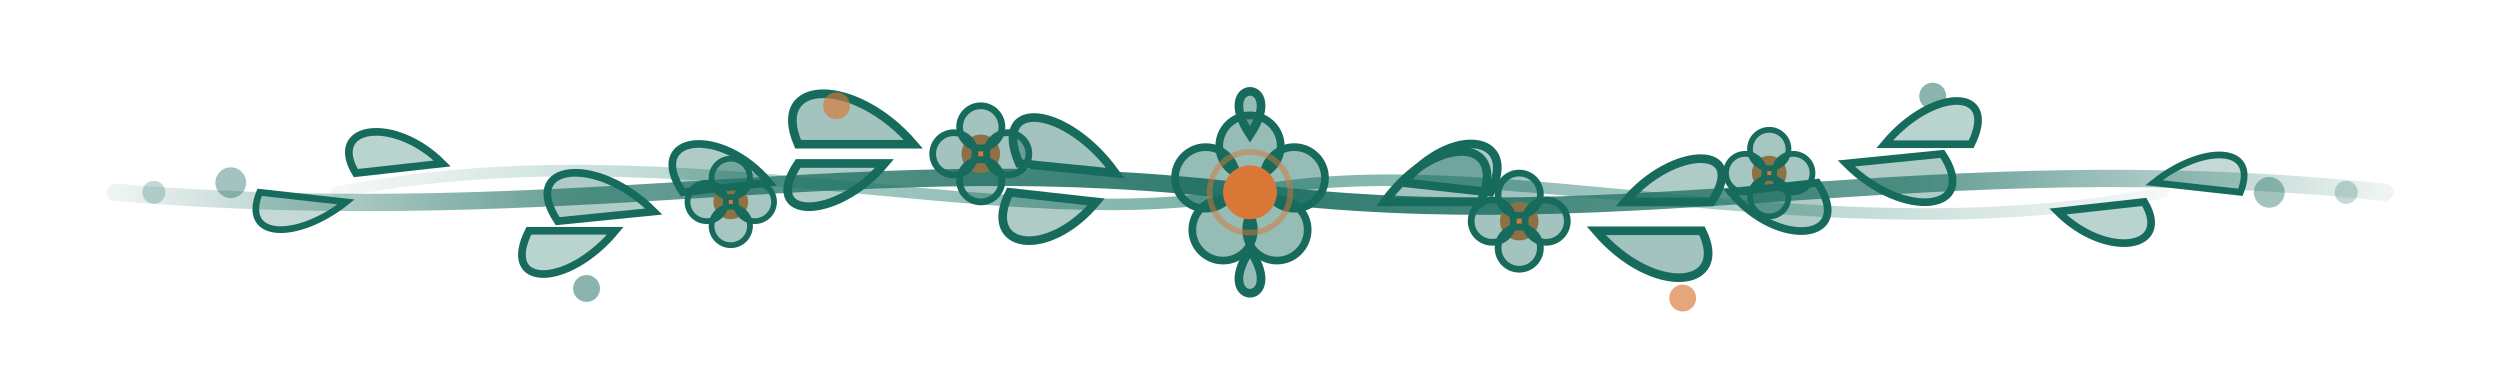
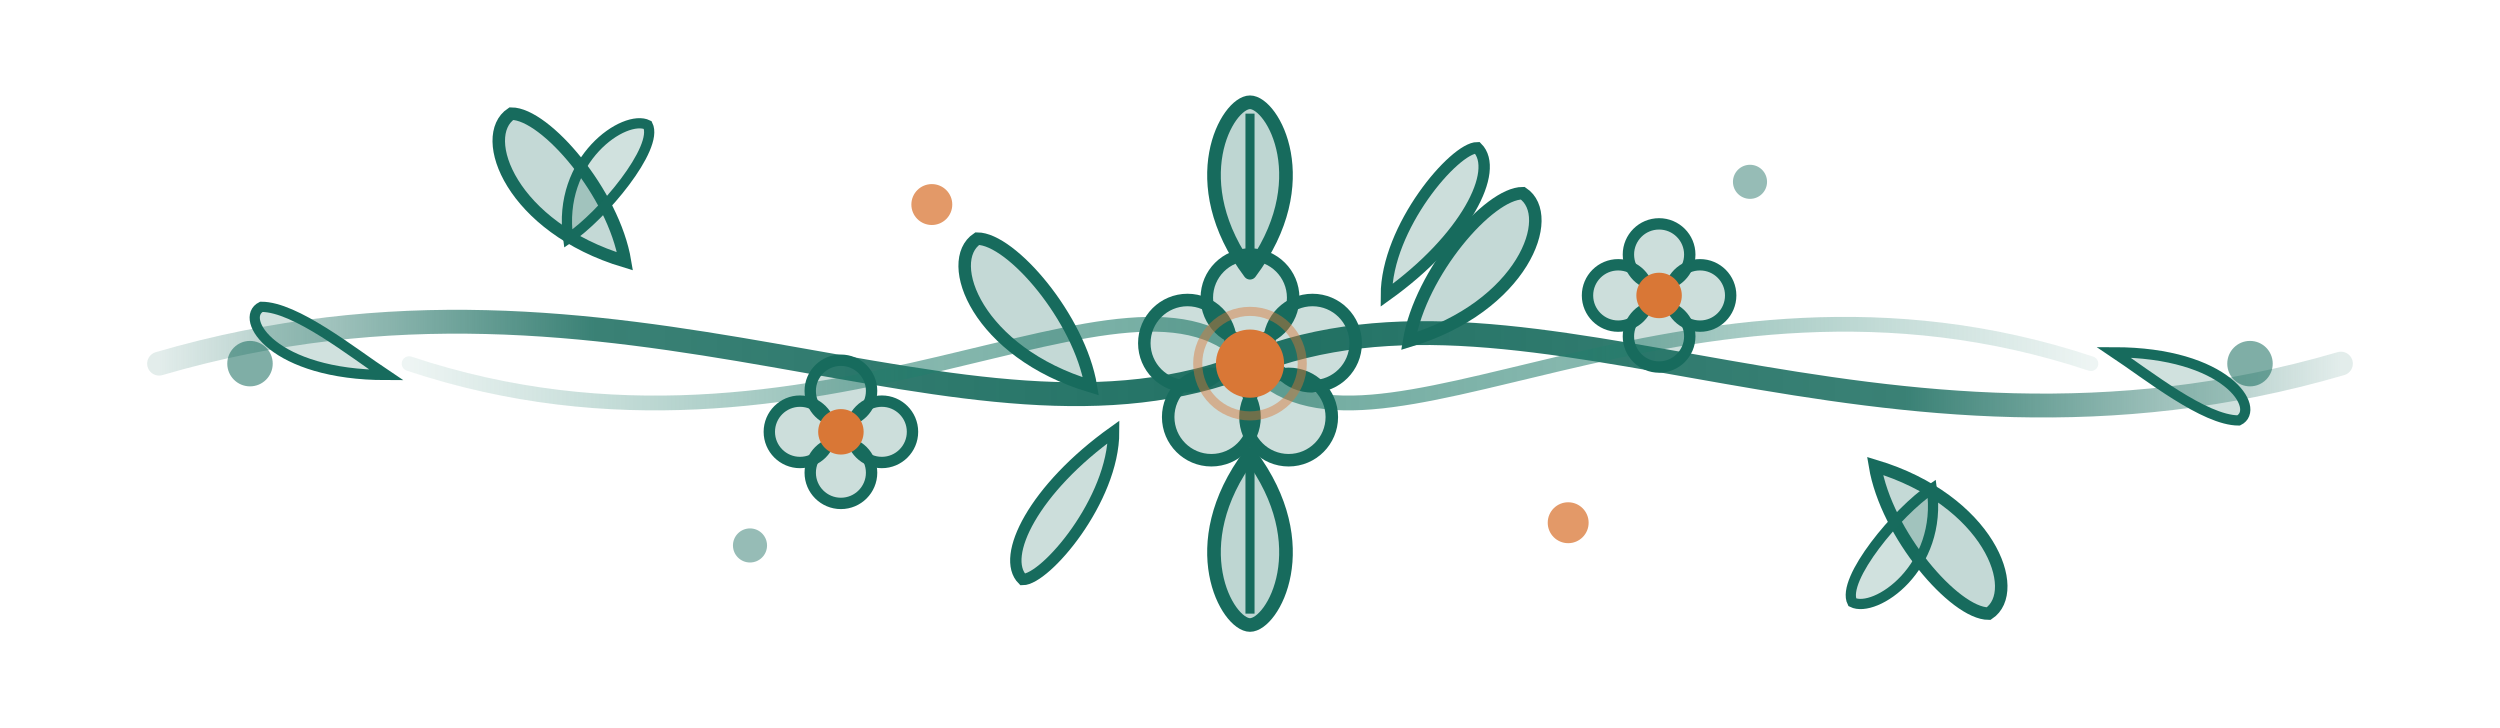
- <svg xmlns="http://www.w3.org/2000/svg" viewBox="0 0 260 40" fill="none">
+ <svg xmlns="http://www.w3.org/2000/svg" viewBox="0 0 220 64" fill="none">
  <defs>
    <linearGradient id="mainVineGrad" x1="0%" y1="0%" x2="100%" y2="0%">
-       <stop offset="0%" stop-color="#176b5d" stop-opacity="0.08" />
-       <stop offset="20%" stop-color="#176b5d" stop-opacity="0.65" />
-       <stop offset="50%" stop-color="#176b5d" stop-opacity="0.9" />
-       <stop offset="80%" stop-color="#176b5d" stop-opacity="0.65" />
-       <stop offset="100%" stop-color="#176b5d" stop-opacity="0.08" />
+       <stop offset="0%" stop-color="#176b5d" stop-opacity="0.12" />
+       <stop offset="20%" stop-color="#176b5d" stop-opacity="0.85" />
+       <stop offset="50%" stop-color="#176b5d" stop-opacity="0.95" />
+       <stop offset="80%" stop-color="#176b5d" stop-opacity="0.85" />
+       <stop offset="100%" stop-color="#176b5d" stop-opacity="0.12" />
    </linearGradient>
    <linearGradient id="subVineGrad" x1="0%" y1="0%" x2="100%" y2="0%">
-       <stop offset="0%" stop-color="#237d6c" stop-opacity="0.05" />
-       <stop offset="30%" stop-color="#237d6c" stop-opacity="0.45" />
-       <stop offset="50%" stop-color="#237d6c" stop-opacity="0.6" />
-       <stop offset="70%" stop-color="#237d6c" stop-opacity="0.45" />
-       <stop offset="100%" stop-color="#237d6c" stop-opacity="0.05" />
+       <stop offset="0%" stop-color="#237d6c" stop-opacity="0.08" />
+       <stop offset="30%" stop-color="#237d6c" stop-opacity="0.55" />
+       <stop offset="50%" stop-color="#237d6c" stop-opacity="0.65" />
+       <stop offset="70%" stop-color="#237d6c" stop-opacity="0.55" />
+       <stop offset="100%" stop-color="#237d6c" stop-opacity="0.08" />
    </linearGradient>
  </defs>
-   <path d="M 12 20 C 60 24, 90 15, 130 20 C 170 25, 200 15, 248 20" stroke="url(#mainVineGrad)" stroke-width="1.8" stroke-linecap="round" />
-   <path d="M 35 20 C 70 13, 105 25, 130 20 C 155 15, 190 27, 225 20" stroke="url(#subVineGrad)" stroke-width="1.2" stroke-linecap="round" />
-   <g transform="translate(130, 20)">
-     <circle cx="0" cy="-4.8" r="3.2" fill="#176b5d" fill-opacity="0.45" stroke="#176b5d" stroke-width="0.8" />
-     <circle cx="4.6" cy="-1.5" r="3.2" fill="#176b5d" fill-opacity="0.45" stroke="#176b5d" stroke-width="0.8" />
-     <circle cx="2.8" cy="3.9" r="3.2" fill="#176b5d" fill-opacity="0.45" stroke="#176b5d" stroke-width="0.8" />
-     <circle cx="-2.8" cy="3.9" r="3.2" fill="#176b5d" fill-opacity="0.45" stroke="#176b5d" stroke-width="0.8" />
-     <circle cx="-4.6" cy="-1.5" r="3.2" fill="#176b5d" fill-opacity="0.45" stroke="#176b5d" stroke-width="0.8" />
-     <circle cx="0" cy="0" r="2.8" fill="#d97736" />
-     <circle cx="0" cy="0" r="4.2" stroke="#d97736" stroke-width="0.6" stroke-opacity="0.5" />
+   <path d="M 14 32 C 55 20, 85 42, 110 32 C 135 22, 165 44, 206 32" stroke="url(#mainVineGrad)" stroke-width="2.1" stroke-linecap="round" />
+   <path d="M 36 32 C 72 44, 100 20, 110 32 C 120 44, 148 20, 184 32" stroke="url(#subVineGrad)" stroke-width="1.3" stroke-linecap="round" />
+   <g transform="translate(110, 32)">
+     <circle cx="0" cy="-5.8" r="3.8" fill="#176b5d" fill-opacity="0.22" stroke="#176b5d" stroke-width="1.1" />
+     <circle cx="5.5" cy="-1.8" r="3.8" fill="#176b5d" fill-opacity="0.22" stroke="#176b5d" stroke-width="1.1" />
+     <circle cx="3.4" cy="4.7" r="3.8" fill="#176b5d" fill-opacity="0.22" stroke="#176b5d" stroke-width="1.1" />
+     <circle cx="-3.4" cy="4.7" r="3.8" fill="#176b5d" fill-opacity="0.22" stroke="#176b5d" stroke-width="1.1" />
+     <circle cx="-5.5" cy="-1.8" r="3.8" fill="#176b5d" fill-opacity="0.22" stroke="#176b5d" stroke-width="1.1" />
+     <circle cx="0" cy="0" r="3.0" fill="#d97736" />
+     <circle cx="0" cy="0" r="4.6" stroke="#d97736" stroke-width="0.8" stroke-opacity="0.45" />
  </g>
-   <path d="M 130 14 C 126 8, 134 8, 130 14 Z" fill="#176b5d" fill-opacity="0.45" stroke="#176b5d" stroke-width="0.9" />
-   <path d="M 130 26 C 126 32, 134 32, 130 26 Z" fill="#176b5d" fill-opacity="0.45" stroke="#176b5d" stroke-width="0.9" />
-   <circle cx="102" cy="16" r="2" fill="#d97736" />
-   <circle cx="102" cy="13.2" r="2.2" fill="#176b5d" fill-opacity="0.4" stroke="#176b5d" stroke-width="0.7" />
-   <circle cx="104.8" cy="16" r="2.2" fill="#176b5d" fill-opacity="0.4" stroke="#176b5d" stroke-width="0.7" />
-   <circle cx="102" cy="18.8" r="2.2" fill="#176b5d" fill-opacity="0.4" stroke="#176b5d" stroke-width="0.7" />
-   <circle cx="99.2" cy="16" r="2.2" fill="#176b5d" fill-opacity="0.4" stroke="#176b5d" stroke-width="0.7" />
-   <path d="M 116 18 C 111 11, 103 10, 106 17 Z" fill="#176b5d" fill-opacity="0.4" stroke="#176b5d" stroke-width="0.9" />
-   <path d="M 114 21 C 109 27, 102 26, 105 20 Z" fill="#176b5d" fill-opacity="0.35" stroke="#176b5d" stroke-width="0.9" />
-   <path d="M 95 15 C 89 8, 80 8, 83 15 Z" fill="#176b5d" fill-opacity="0.4" stroke="#176b5d" stroke-width="0.9" />
-   <path d="M 92 17 C 87 23, 79 23, 83 17 Z" fill="#176b5d" fill-opacity="0.35" stroke="#176b5d" stroke-width="0.9" />
-   <circle cx="76" cy="21" r="1.8" fill="#d97736" />
-   <circle cx="76" cy="18.5" r="2" fill="#176b5d" fill-opacity="0.38" stroke="#176b5d" stroke-width="0.6" />
-   <circle cx="78.5" cy="21" r="2" fill="#176b5d" fill-opacity="0.38" stroke="#176b5d" stroke-width="0.6" />
-   <circle cx="76" cy="23.5" r="2" fill="#176b5d" fill-opacity="0.38" stroke="#176b5d" stroke-width="0.6" />
-   <circle cx="73.5" cy="21" r="2" fill="#176b5d" fill-opacity="0.38" stroke="#176b5d" stroke-width="0.6" />
-   <path d="M 80 19 C 75 13, 67 14, 71 20 Z" fill="#176b5d" fill-opacity="0.35" stroke="#176b5d" stroke-width="0.8" />
-   <path d="M 68 22 C 62 16, 54 17, 58 23 Z" fill="#176b5d" fill-opacity="0.35" stroke="#176b5d" stroke-width="0.8" />
-   <path d="M 64 24 C 59 30, 52 30, 55 24 Z" fill="#176b5d" fill-opacity="0.3" stroke="#176b5d" stroke-width="0.8" />
-   <path d="M 46 17 C 41 12, 34 13, 37 18 Z" fill="#176b5d" fill-opacity="0.3" stroke="#176b5d" stroke-width="0.8" />
-   <path d="M 36 21 C 31 25, 25 25, 27 20 Z" fill="#176b5d" fill-opacity="0.25" stroke="#176b5d" stroke-width="0.7" />
-   <circle cx="87" cy="11" r="1.4" fill="#d97736" fill-opacity="0.65" />
-   <circle cx="61" cy="30" r="1.4" fill="#176b5d" fill-opacity="0.5" />
-   <circle cx="24" cy="19" r="1.6" fill="#176b5d" fill-opacity="0.4" />
-   <circle cx="16" cy="20" r="1.2" fill="#176b5d" fill-opacity="0.25" />
-   <circle cx="158" cy="23" r="2" fill="#d97736" />
-   <circle cx="158" cy="20.2" r="2.2" fill="#176b5d" fill-opacity="0.4" stroke="#176b5d" stroke-width="0.7" />
-   <circle cx="160.8" cy="23" r="2.2" fill="#176b5d" fill-opacity="0.4" stroke="#176b5d" stroke-width="0.7" />
-   <circle cx="158" cy="25.8" r="2.2" fill="#176b5d" fill-opacity="0.4" stroke="#176b5d" stroke-width="0.7" />
-   <circle cx="155.2" cy="23" r="2.2" fill="#176b5d" fill-opacity="0.4" stroke="#176b5d" stroke-width="0.7" />
-   <path d="M 144 21 C 149 14, 157 14, 154 21 Z" fill="#176b5d" fill-opacity="0.4" stroke="#176b5d" stroke-width="0.9" />
-   <path d="M 146 19 C 151 13, 158 14, 155 20 Z" fill="#176b5d" fill-opacity="0.35" stroke="#176b5d" stroke-width="0.9" />
-   <path d="M 166 24 C 172 31, 180 30, 177 24 Z" fill="#176b5d" fill-opacity="0.4" stroke="#176b5d" stroke-width="0.9" />
-   <path d="M 169 21 C 174 15, 182 15, 178 21 Z" fill="#176b5d" fill-opacity="0.35" stroke="#176b5d" stroke-width="0.9" />
-   <circle cx="184" cy="18" r="1.8" fill="#d97736" />
-   <circle cx="184" cy="15.5" r="2" fill="#176b5d" fill-opacity="0.38" stroke="#176b5d" stroke-width="0.6" />
-   <circle cx="186.5" cy="18" r="2" fill="#176b5d" fill-opacity="0.38" stroke="#176b5d" stroke-width="0.6" />
-   <circle cx="184" cy="20.5" r="2" fill="#176b5d" fill-opacity="0.38" stroke="#176b5d" stroke-width="0.6" />
-   <circle cx="181.5" cy="18" r="2" fill="#176b5d" fill-opacity="0.38" stroke="#176b5d" stroke-width="0.6" />
-   <path d="M 180 20 C 185 26, 193 25, 189 19 Z" fill="#176b5d" fill-opacity="0.35" stroke="#176b5d" stroke-width="0.8" />
-   <path d="M 192 17 C 198 23, 206 22, 202 16 Z" fill="#176b5d" fill-opacity="0.35" stroke="#176b5d" stroke-width="0.8" />
-   <path d="M 196 15 C 201 9, 208 9, 205 15 Z" fill="#176b5d" fill-opacity="0.3" stroke="#176b5d" stroke-width="0.8" />
-   <path d="M 214 22 C 219 27, 226 26, 223 21 Z" fill="#176b5d" fill-opacity="0.3" stroke="#176b5d" stroke-width="0.8" />
-   <path d="M 224 19 C 229 15, 235 15, 233 20 Z" fill="#176b5d" fill-opacity="0.25" stroke="#176b5d" stroke-width="0.7" />
-   <circle cx="175" cy="31" r="1.4" fill="#d97736" fill-opacity="0.65" />
-   <circle cx="201" cy="10" r="1.4" fill="#176b5d" fill-opacity="0.5" />
-   <circle cx="236" cy="20" r="1.6" fill="#176b5d" fill-opacity="0.4" />
-   <circle cx="244" cy="20" r="1.2" fill="#176b5d" fill-opacity="0.25" />
+   <path d="M 110 24 C 104 16, 108 9, 110 9 C 112 9, 116 16, 110 24 Z" fill="#176b5d" fill-opacity="0.28" stroke="#176b5d" stroke-width="1.2" stroke-linejoin="round" />
+   <line x1="110" y1="24" x2="110" y2="10" stroke="#176b5d" stroke-width="0.8" />
+   <path d="M 110 40 C 104 48, 108 55, 110 55 C 112 55, 116 48, 110 40 Z" fill="#176b5d" fill-opacity="0.28" stroke="#176b5d" stroke-width="1.2" stroke-linejoin="round" />
+   <line x1="110" y1="40" x2="110" y2="54" stroke="#176b5d" stroke-width="0.8" />
+   <path d="M 96 34 C 86 31, 83 23, 86 21 C 89 21, 95 28, 96 34 Z" fill="#176b5d" fill-opacity="0.25" stroke="#176b5d" stroke-width="1.1" />
+   <path d="M 98 38 C 91 43, 88 49, 90 51 C 92 51, 98 44, 98 38 Z" fill="#176b5d" fill-opacity="0.22" stroke="#176b5d" stroke-width="1.0" />
+   <g transform="translate(74, 38)">
+     <circle cx="0" cy="-3.6" r="2.7" fill="#176b5d" fill-opacity="0.22" stroke="#176b5d" stroke-width="1.0" />
+     <circle cx="3.6" cy="0" r="2.7" fill="#176b5d" fill-opacity="0.22" stroke="#176b5d" stroke-width="1.0" />
+     <circle cx="0" cy="3.6" r="2.7" fill="#176b5d" fill-opacity="0.22" stroke="#176b5d" stroke-width="1.0" />
+     <circle cx="-3.6" cy="0" r="2.7" fill="#176b5d" fill-opacity="0.22" stroke="#176b5d" stroke-width="1.0" />
+     <circle cx="0" cy="0" r="2.0" fill="#d97736" />
+   </g>
+   <path d="M 55 23 C 45 20, 42 12, 45 10 C 48 10, 54 17, 55 23 Z" fill="#176b5d" fill-opacity="0.25" stroke="#176b5d" stroke-width="1.1" />
+   <path d="M 50 21 C 49 14, 55 10, 57 11 C 58 13, 53 19, 50 21 Z" fill="#176b5d" fill-opacity="0.20" stroke="#176b5d" stroke-width="0.9" />
+   <path d="M 34 33 C 24 33, 21 28, 23 27 C 26 27, 31 31, 34 33 Z" fill="#176b5d" fill-opacity="0.20" stroke="#176b5d" stroke-width="0.9" />
+   <path d="M 124 30 C 134 27, 137 19, 134 17 C 131 17, 125 24, 124 30 Z" fill="#176b5d" fill-opacity="0.25" stroke="#176b5d" stroke-width="1.1" />
+   <path d="M 122 26 C 129 21, 132 15, 130 13 C 128 13, 122 20, 122 26 Z" fill="#176b5d" fill-opacity="0.22" stroke="#176b5d" stroke-width="1.0" />
+   <g transform="translate(146, 26)">
+     <circle cx="0" cy="-3.6" r="2.7" fill="#176b5d" fill-opacity="0.22" stroke="#176b5d" stroke-width="1.0" />
+     <circle cx="3.6" cy="0" r="2.7" fill="#176b5d" fill-opacity="0.22" stroke="#176b5d" stroke-width="1.0" />
+     <circle cx="0" cy="3.6" r="2.7" fill="#176b5d" fill-opacity="0.22" stroke="#176b5d" stroke-width="1.0" />
+     <circle cx="-3.6" cy="0" r="2.7" fill="#176b5d" fill-opacity="0.22" stroke="#176b5d" stroke-width="1.0" />
+     <circle cx="0" cy="0" r="2.0" fill="#d97736" />
+   </g>
+   <path d="M 165 41 C 175 44, 178 52, 175 54 C 172 54, 166 47, 165 41 Z" fill="#176b5d" fill-opacity="0.25" stroke="#176b5d" stroke-width="1.1" />
+   <path d="M 170 43 C 171 50, 165 54, 163 53 C 162 51, 167 45, 170 43 Z" fill="#176b5d" fill-opacity="0.20" stroke="#176b5d" stroke-width="0.9" />
+   <path d="M 186 31 C 196 31, 199 36, 197 37 C 194 37, 189 33, 186 31 Z" fill="#176b5d" fill-opacity="0.20" stroke="#176b5d" stroke-width="0.9" />
+   <circle cx="22" cy="32" r="2.0" fill="#176b5d" fill-opacity="0.55" />
+   <circle cx="198" cy="32" r="2.0" fill="#176b5d" fill-opacity="0.55" />
+   <circle cx="82" cy="18" r="1.8" fill="#d97736" fill-opacity="0.75" />
+   <circle cx="138" cy="46" r="1.8" fill="#d97736" fill-opacity="0.75" />
+   <circle cx="66" cy="48" r="1.5" fill="#176b5d" fill-opacity="0.45" />
+   <circle cx="154" cy="16" r="1.5" fill="#176b5d" fill-opacity="0.45" />
</svg>
